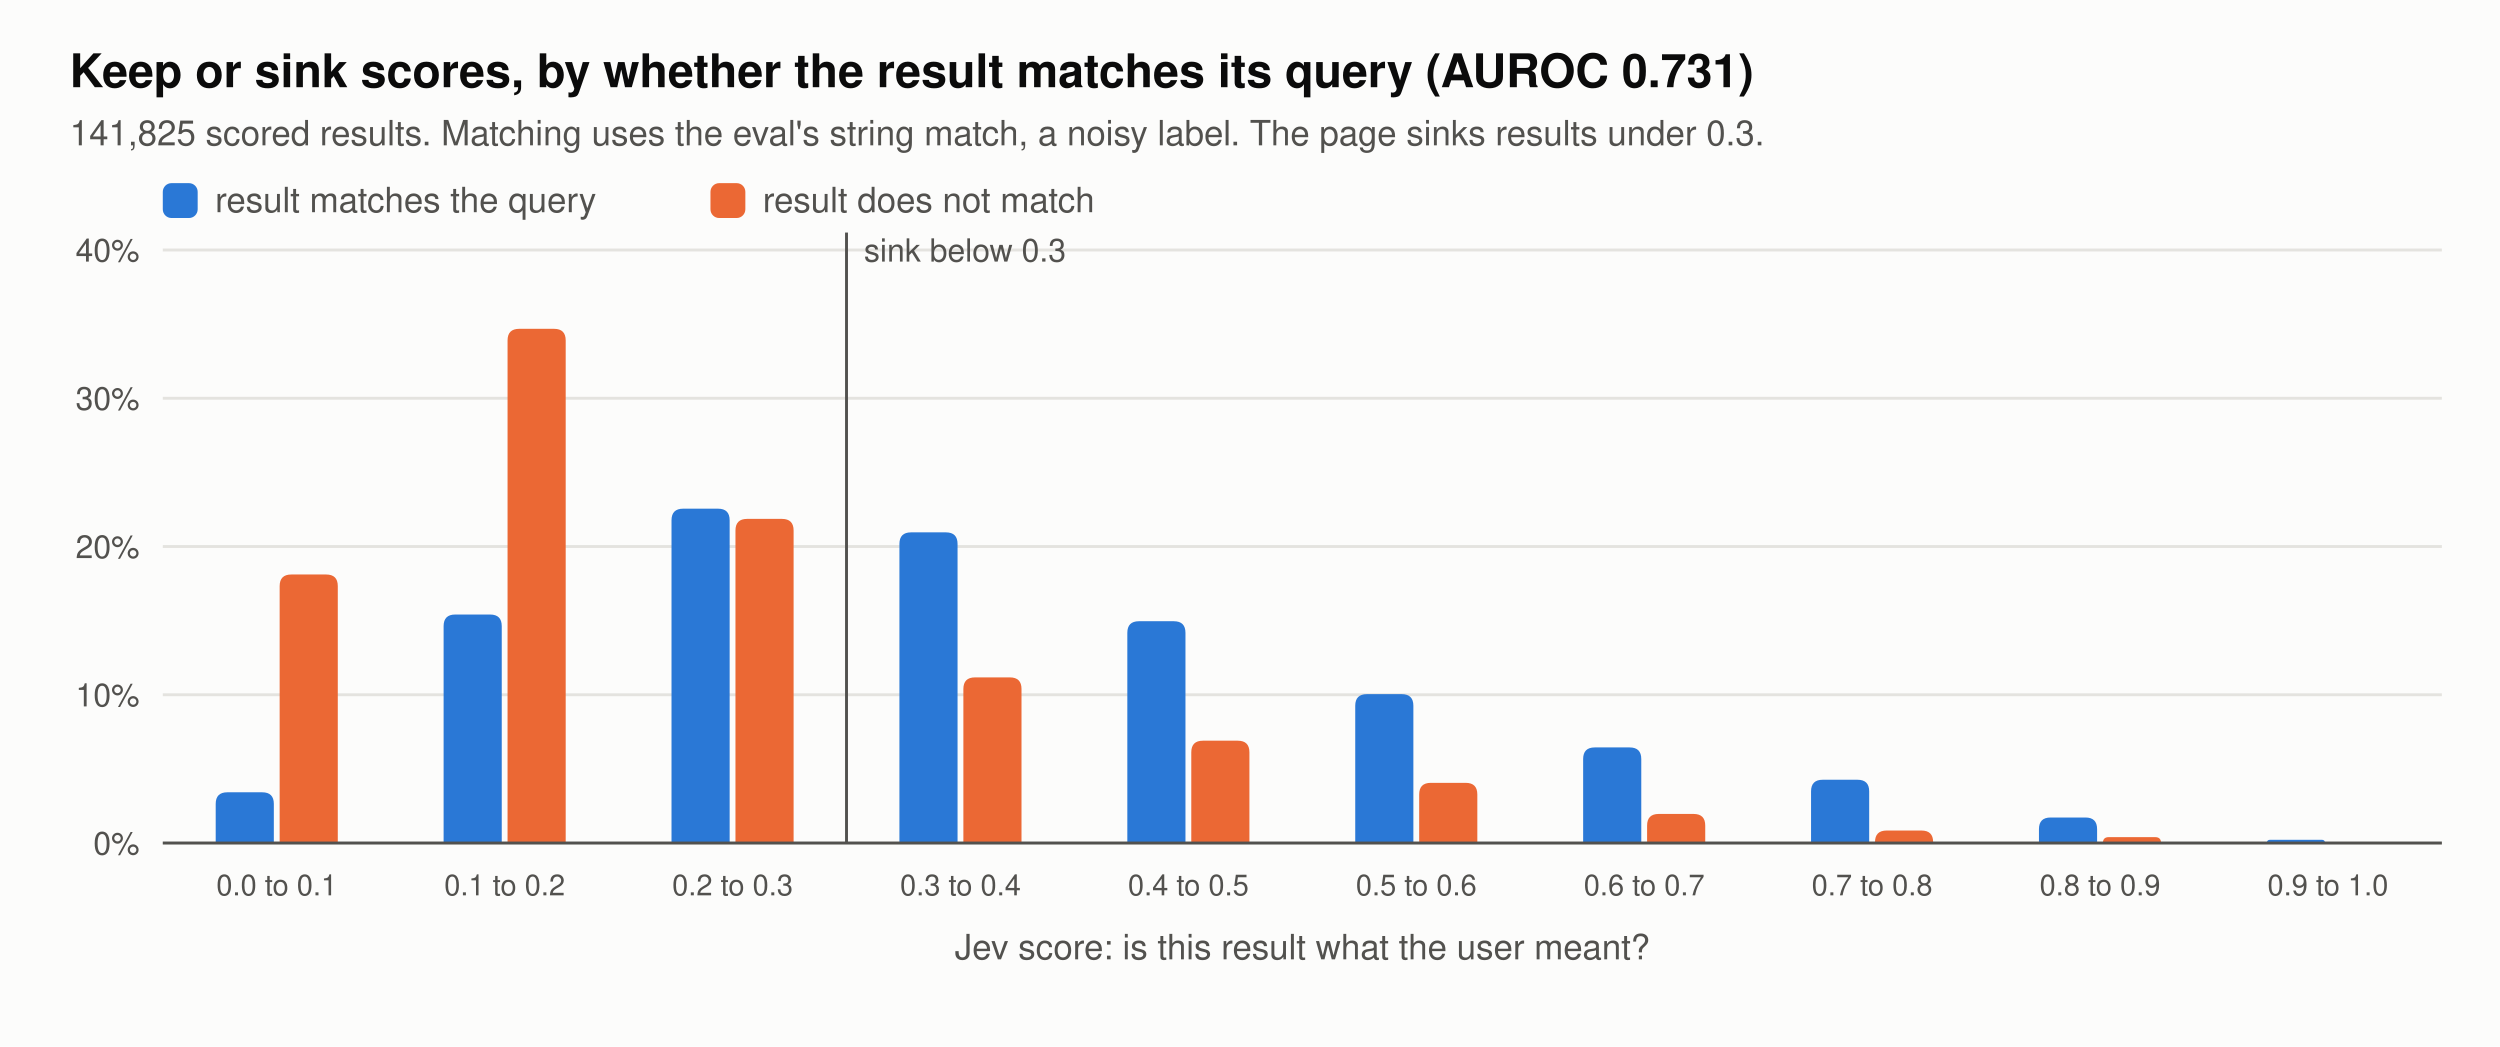
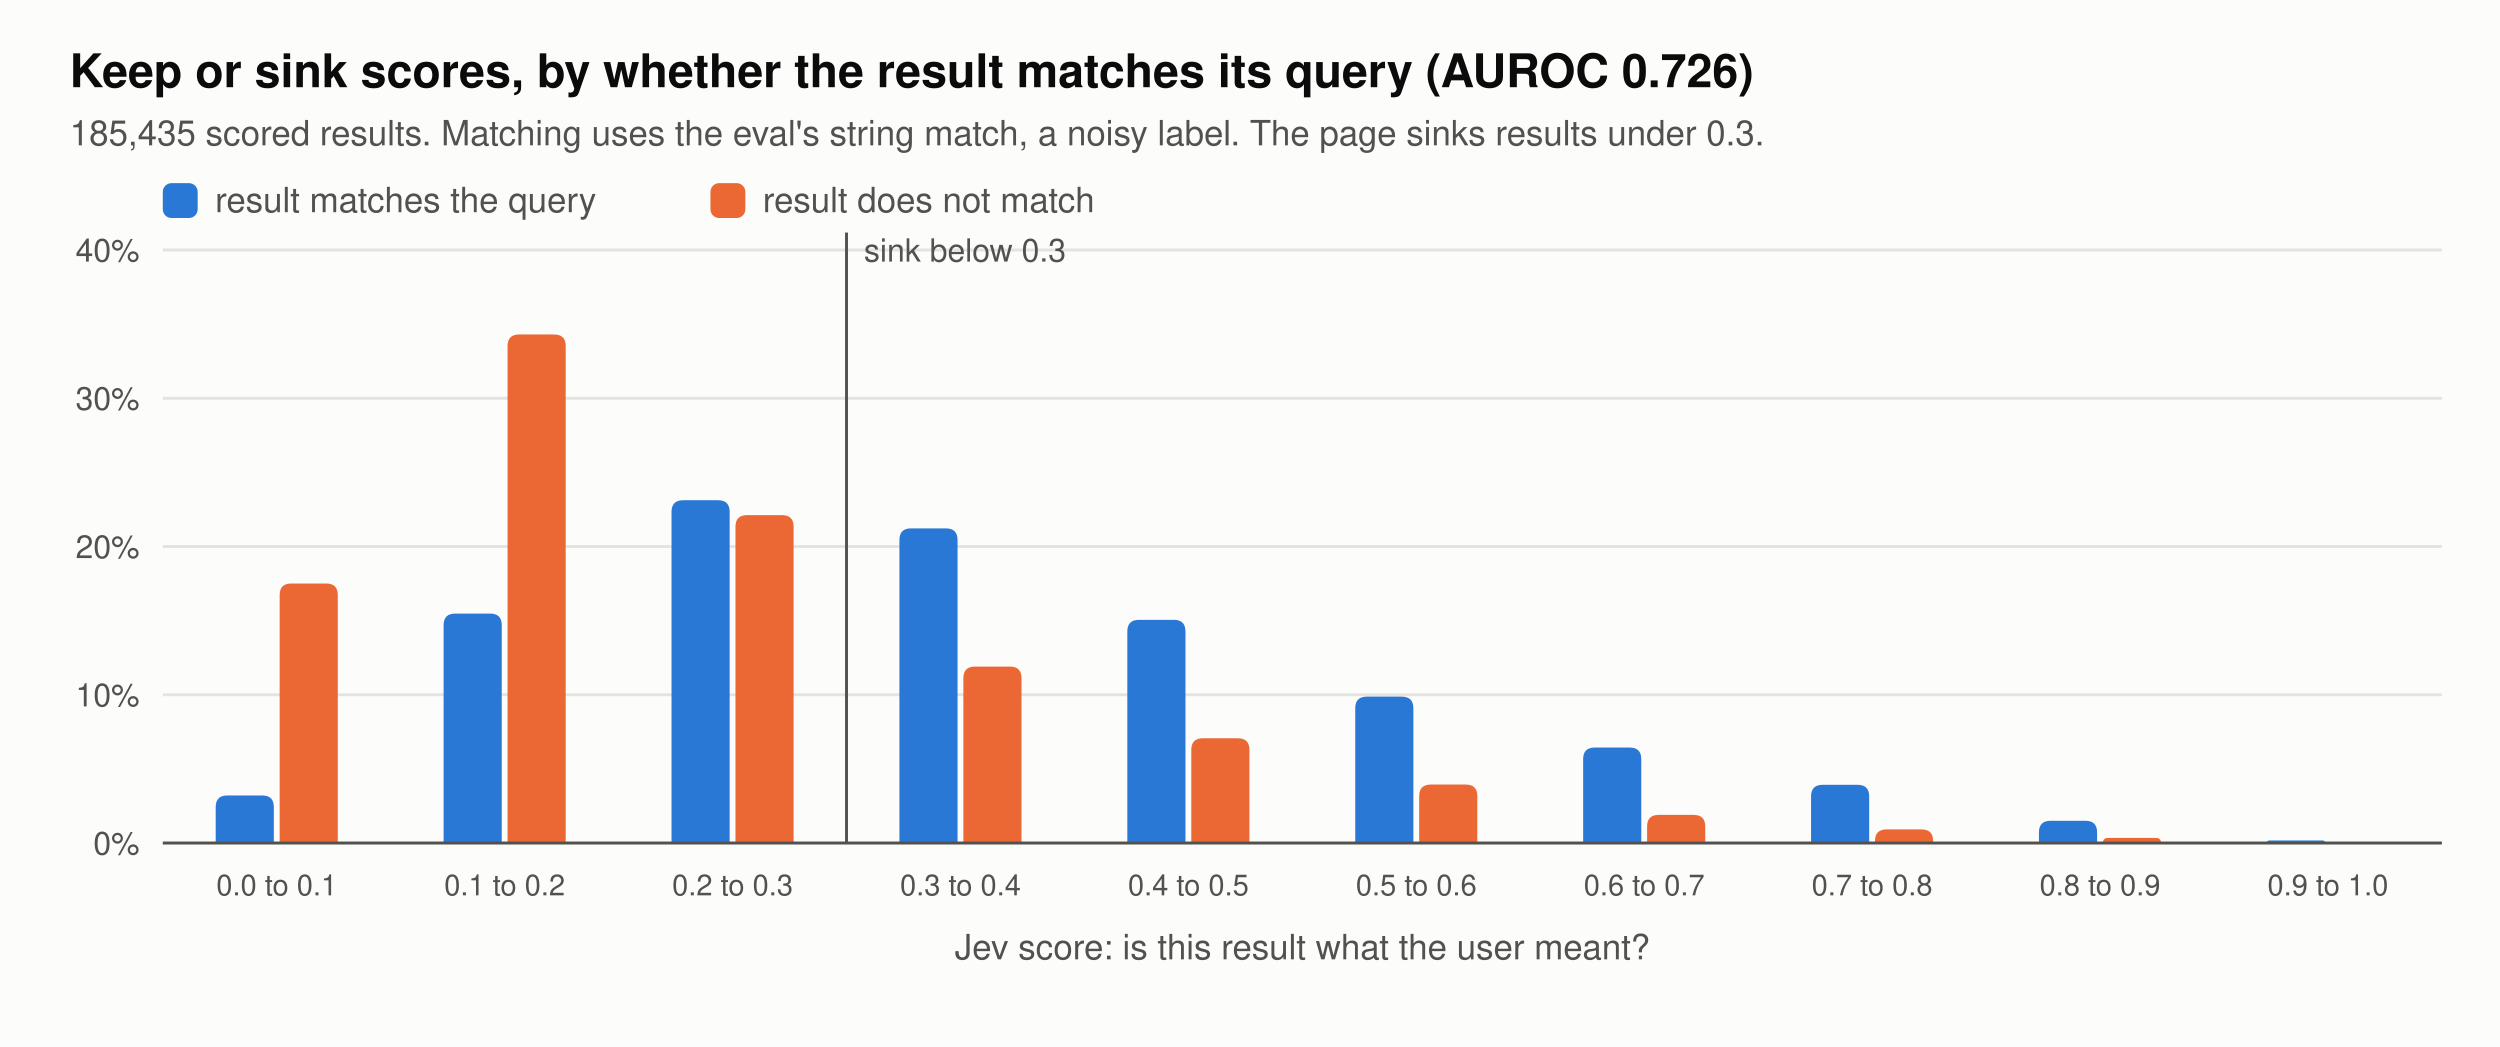
<svg xmlns="http://www.w3.org/2000/svg" width="860" height="360" viewBox="0 0 860 360" role="img" font-family="-apple-system, 'Segoe UI', Helvetica, Arial, sans-serif">
  <rect width="860" height="360" fill="#fcfcfb" />
-   <text x="24.0" y="30.0" font-size="16" fill="#0b0b0b" font-weight="600">Keep or sink scores, by whether the result matches its query (AUROC 0.731)</text>
-   <text x="24.0" y="50.0" font-size="12" fill="#52514e">141,825 scored results. Matching uses the eval's string match, a noisy label. The page sinks results under 0.3.</text>
+   <text x="24.0" y="30.0" font-size="16" fill="#0b0b0b" font-weight="600">Keep or sink scores, by whether the result matches its query (AUROC 0.726)</text>
+   <text x="24.0" y="50.0" font-size="12" fill="#52514e">185,435 scored results. Matching uses the eval's string match, a noisy label. The page sinks results under 0.3.</text>
  <rect x="56" y="63" width="12" height="12" rx="3" fill="#2a78d6" />
  <text x="74.0" y="73.0" font-size="12" fill="#52514e">result matches the query</text>
  <rect x="244.4" y="63" width="12" height="12" rx="3" fill="#eb6834" />
  <text x="262.4" y="73.0" font-size="12" fill="#52514e">result does not match</text>
  <line x1="56.0" y1="290.0" x2="840.0" y2="290.0" stroke="#e4e3df" stroke-width="1" />
  <text x="48.0" y="294.0" font-size="11" fill="#52514e" text-anchor="end">0%</text>
  <line x1="56.0" y1="239.0" x2="840.0" y2="239.0" stroke="#e4e3df" stroke-width="1" />
  <text x="48.0" y="243.0" font-size="11" fill="#52514e" text-anchor="end">10%</text>
  <line x1="56.0" y1="188.0" x2="840.0" y2="188.0" stroke="#e4e3df" stroke-width="1" />
  <text x="48.0" y="192.0" font-size="11" fill="#52514e" text-anchor="end">20%</text>
  <line x1="56.0" y1="137.0" x2="840.0" y2="137.0" stroke="#e4e3df" stroke-width="1" />
  <text x="48.0" y="141.0" font-size="11" fill="#52514e" text-anchor="end">30%</text>
  <line x1="56.0" y1="86.0" x2="840.0" y2="86.0" stroke="#e4e3df" stroke-width="1" />
  <text x="48.0" y="90.0" font-size="11" fill="#52514e" text-anchor="end">40%</text>
-   <path d="M74.2,290V276.548Q74.2,272.548 78.2,272.548H90.2Q94.2,272.548 94.2,276.548V290Z" fill="#2a78d6" />
-   <path d="M96.2,290V201.626Q96.2,197.626 100.2,197.626H112.2Q116.2,197.626 116.2,201.626V290Z" fill="#eb6834" />
+   <path d="M74.2,290V277.639Q74.2,273.639 78.2,273.639H90.2Q94.2,273.639 94.2,277.639V290Z" fill="#2a78d6" />
+   <path d="M96.2,290V204.724Q96.2,200.724 100.2,200.724H112.2Q116.2,200.724 116.2,204.724V290Z" fill="#eb6834" />
  <text x="95.2" y="308.0" font-size="10" fill="#52514e" text-anchor="middle">0.0 to 0.1</text>
-   <path d="M152.6,290V215.396Q152.6,211.396 156.6,211.396H168.6Q172.6,211.396 172.6,215.396V290Z" fill="#2a78d6" />
-   <path d="M174.6,290V117.115Q174.6,113.115 178.6,113.115H190.6Q194.6,113.115 194.6,117.115V290Z" fill="#eb6834" />
+   <path d="M152.6,290V215.068Q152.6,211.068 156.6,211.068H168.6Q172.6,211.068 172.6,215.068V290Z" fill="#2a78d6" />
+   <path d="M174.6,290V119.057Q174.6,115.057 178.6,115.057H190.6Q194.6,115.057 194.6,119.057V290Z" fill="#eb6834" />
  <text x="173.6" y="308.0" font-size="10" fill="#52514e" text-anchor="middle">0.1 to 0.2</text>
-   <path d="M231,290V178.984Q231,174.984 235,174.984H247Q251,174.984 251,178.984V290Z" fill="#2a78d6" />
-   <path d="M253,290V182.499Q253,178.499 257,178.499H269Q273,178.499 273,182.499V290Z" fill="#eb6834" />
+   <path d="M231,290V176.079Q231,172.079 235,172.079H247Q251,172.079 251,176.079V290Z" fill="#2a78d6" />
+   <path d="M253,290V181.201Q253,177.201 257,177.201H269Q273,177.201 273,181.201V290Z" fill="#eb6834" />
  <text x="252.0" y="308.0" font-size="10" fill="#52514e" text-anchor="middle">0.2 to 0.3</text>
-   <path d="M309.4,290V187.131Q309.4,183.131 313.4,183.131H325.4Q329.4,183.131 329.4,187.131V290Z" fill="#2a78d6" />
-   <path d="M331.4,290V237.022Q331.4,233.022 335.4,233.022H347.4Q351.4,233.022 351.4,237.022V290Z" fill="#eb6834" />
+   <path d="M309.4,290V185.764Q309.4,181.764 313.4,181.764H325.4Q329.4,181.764 329.4,185.764V290Z" fill="#2a78d6" />
+   <path d="M331.4,290V233.302Q331.4,229.302 335.4,229.302H347.4Q351.4,229.302 351.4,233.302V290Z" fill="#eb6834" />
  <text x="330.4" y="308.0" font-size="10" fill="#52514e" text-anchor="middle">0.3 to 0.4</text>
-   <path d="M387.8,290V217.702Q387.8,213.702 391.8,213.702H403.8Q407.8,213.702 407.8,217.702V290Z" fill="#2a78d6" />
-   <path d="M409.8,290V258.801Q409.8,254.801 413.8,254.801H425.8Q429.8,254.801 429.8,258.801V290Z" fill="#eb6834" />
+   <path d="M387.8,290V217.225Q387.8,213.225 391.8,213.225H403.8Q407.8,213.225 407.8,217.225V290Z" fill="#2a78d6" />
+   <path d="M409.8,290V257.964Q409.8,253.964 413.8,253.964H425.8Q429.8,253.964 429.8,257.964V290Z" fill="#eb6834" />
  <text x="408.8" y="308.0" font-size="10" fill="#52514e" text-anchor="middle">0.4 to 0.5</text>
-   <path d="M466.2,290V242.785Q466.2,238.785 470.2,238.785H482.2Q486.2,238.785 486.2,242.785V290Z" fill="#2a78d6" />
-   <path d="M488.2,290V273.298Q488.2,269.298 492.2,269.298H504.2Q508.2,269.298 508.2,273.298V290Z" fill="#eb6834" />
+   <path d="M466.2,290V243.642Q466.2,239.642 470.2,239.642H482.2Q486.2,239.642 486.2,243.642V290Z" fill="#2a78d6" />
+   <path d="M488.2,290V273.885Q488.2,269.885 492.2,269.885H504.2Q508.2,269.885 508.2,273.885V290Z" fill="#eb6834" />
  <text x="487.2" y="308.0" font-size="10" fill="#52514e" text-anchor="middle">0.5 to 0.6</text>
-   <path d="M544.6,290V261.114Q544.6,257.114 548.6,257.114H560.6Q564.6,257.114 564.6,261.114V290Z" fill="#2a78d6" />
-   <path d="M566.6,290V283.996Q566.6,279.996 570.6,279.996H582.6Q586.6,279.996 586.6,283.996V290Z" fill="#eb6834" />
+   <path d="M544.6,290V261.15Q544.6,257.15 548.6,257.15H560.6Q564.6,257.15 564.6,261.15V290Z" fill="#2a78d6" />
+   <path d="M566.6,290V284.321Q566.6,280.321 570.6,280.321H582.6Q586.6,280.321 586.6,284.321V290Z" fill="#eb6834" />
  <text x="565.6" y="308.0" font-size="10" fill="#52514e" text-anchor="middle">0.6 to 0.7</text>
-   <path d="M623,290V272.234Q623,268.234 627,268.234H639Q643,268.234 643,272.234V290Z" fill="#2a78d6" />
-   <path d="M645,290V289.704Q645,285.704 649,285.704H661Q665,285.704 665,289.704V290Z" fill="#eb6834" />
+   <path d="M623,290V273.973Q623,269.973 627,269.973H639Q643,269.973 643,273.973V290Z" fill="#2a78d6" />
+   <path d="M645,290V289.318Q645,285.318 649,285.318H661Q665,285.318 665,289.318V290Z" fill="#eb6834" />
  <text x="644.0" y="308.0" font-size="10" fill="#52514e" text-anchor="middle">0.7 to 0.8</text>
-   <path d="M701.4,290V285.222Q701.4,281.222 705.4,281.222H717.4Q721.4,281.222 721.4,285.222V290Z" fill="#2a78d6" />
-   <path d="M723.4,290V290Q723.4,287.974 725.426,287.974H741.374Q743.4,287.974 743.4,290V290Z" fill="#eb6834" />
+   <path d="M701.4,290V286.348Q701.4,282.348 705.4,282.348H717.4Q721.4,282.348 721.4,286.348V290Z" fill="#2a78d6" />
+   <path d="M723.4,290V290Q723.4,288.248 725.152,288.248H741.648Q743.4,288.248 743.4,290V290Z" fill="#eb6834" />
  <text x="722.4" y="308.0" font-size="10" fill="#52514e" text-anchor="middle">0.8 to 0.9</text>
-   <path d="M779.8,290V290Q779.8,288.884 780.916,288.884H798.684Q799.8,288.884 799.8,290V290Z" fill="#2a78d6" />
+   <path d="M779.8,290V290Q779.8,289.112 780.688,289.112H798.912Q799.8,289.112 799.8,290V290Z" fill="#2a78d6" />
  <text x="800.8" y="308.0" font-size="10" fill="#52514e" text-anchor="middle">0.9 to 1.0</text>
  <line x1="291.2" y1="80.0" x2="291.2" y2="290.0" stroke="#52514e" stroke-width="1" />
  <text x="297.2" y="90.0" font-size="11" fill="#52514e">sink below 0.3</text>
  <line x1="56.0" y1="290.0" x2="840.0" y2="290.0" stroke="#52514e" stroke-width="1" />
  <text x="448.0" y="330.0" font-size="12" fill="#52514e" text-anchor="middle">Jev score: is this result what the user meant?</text>
</svg>
